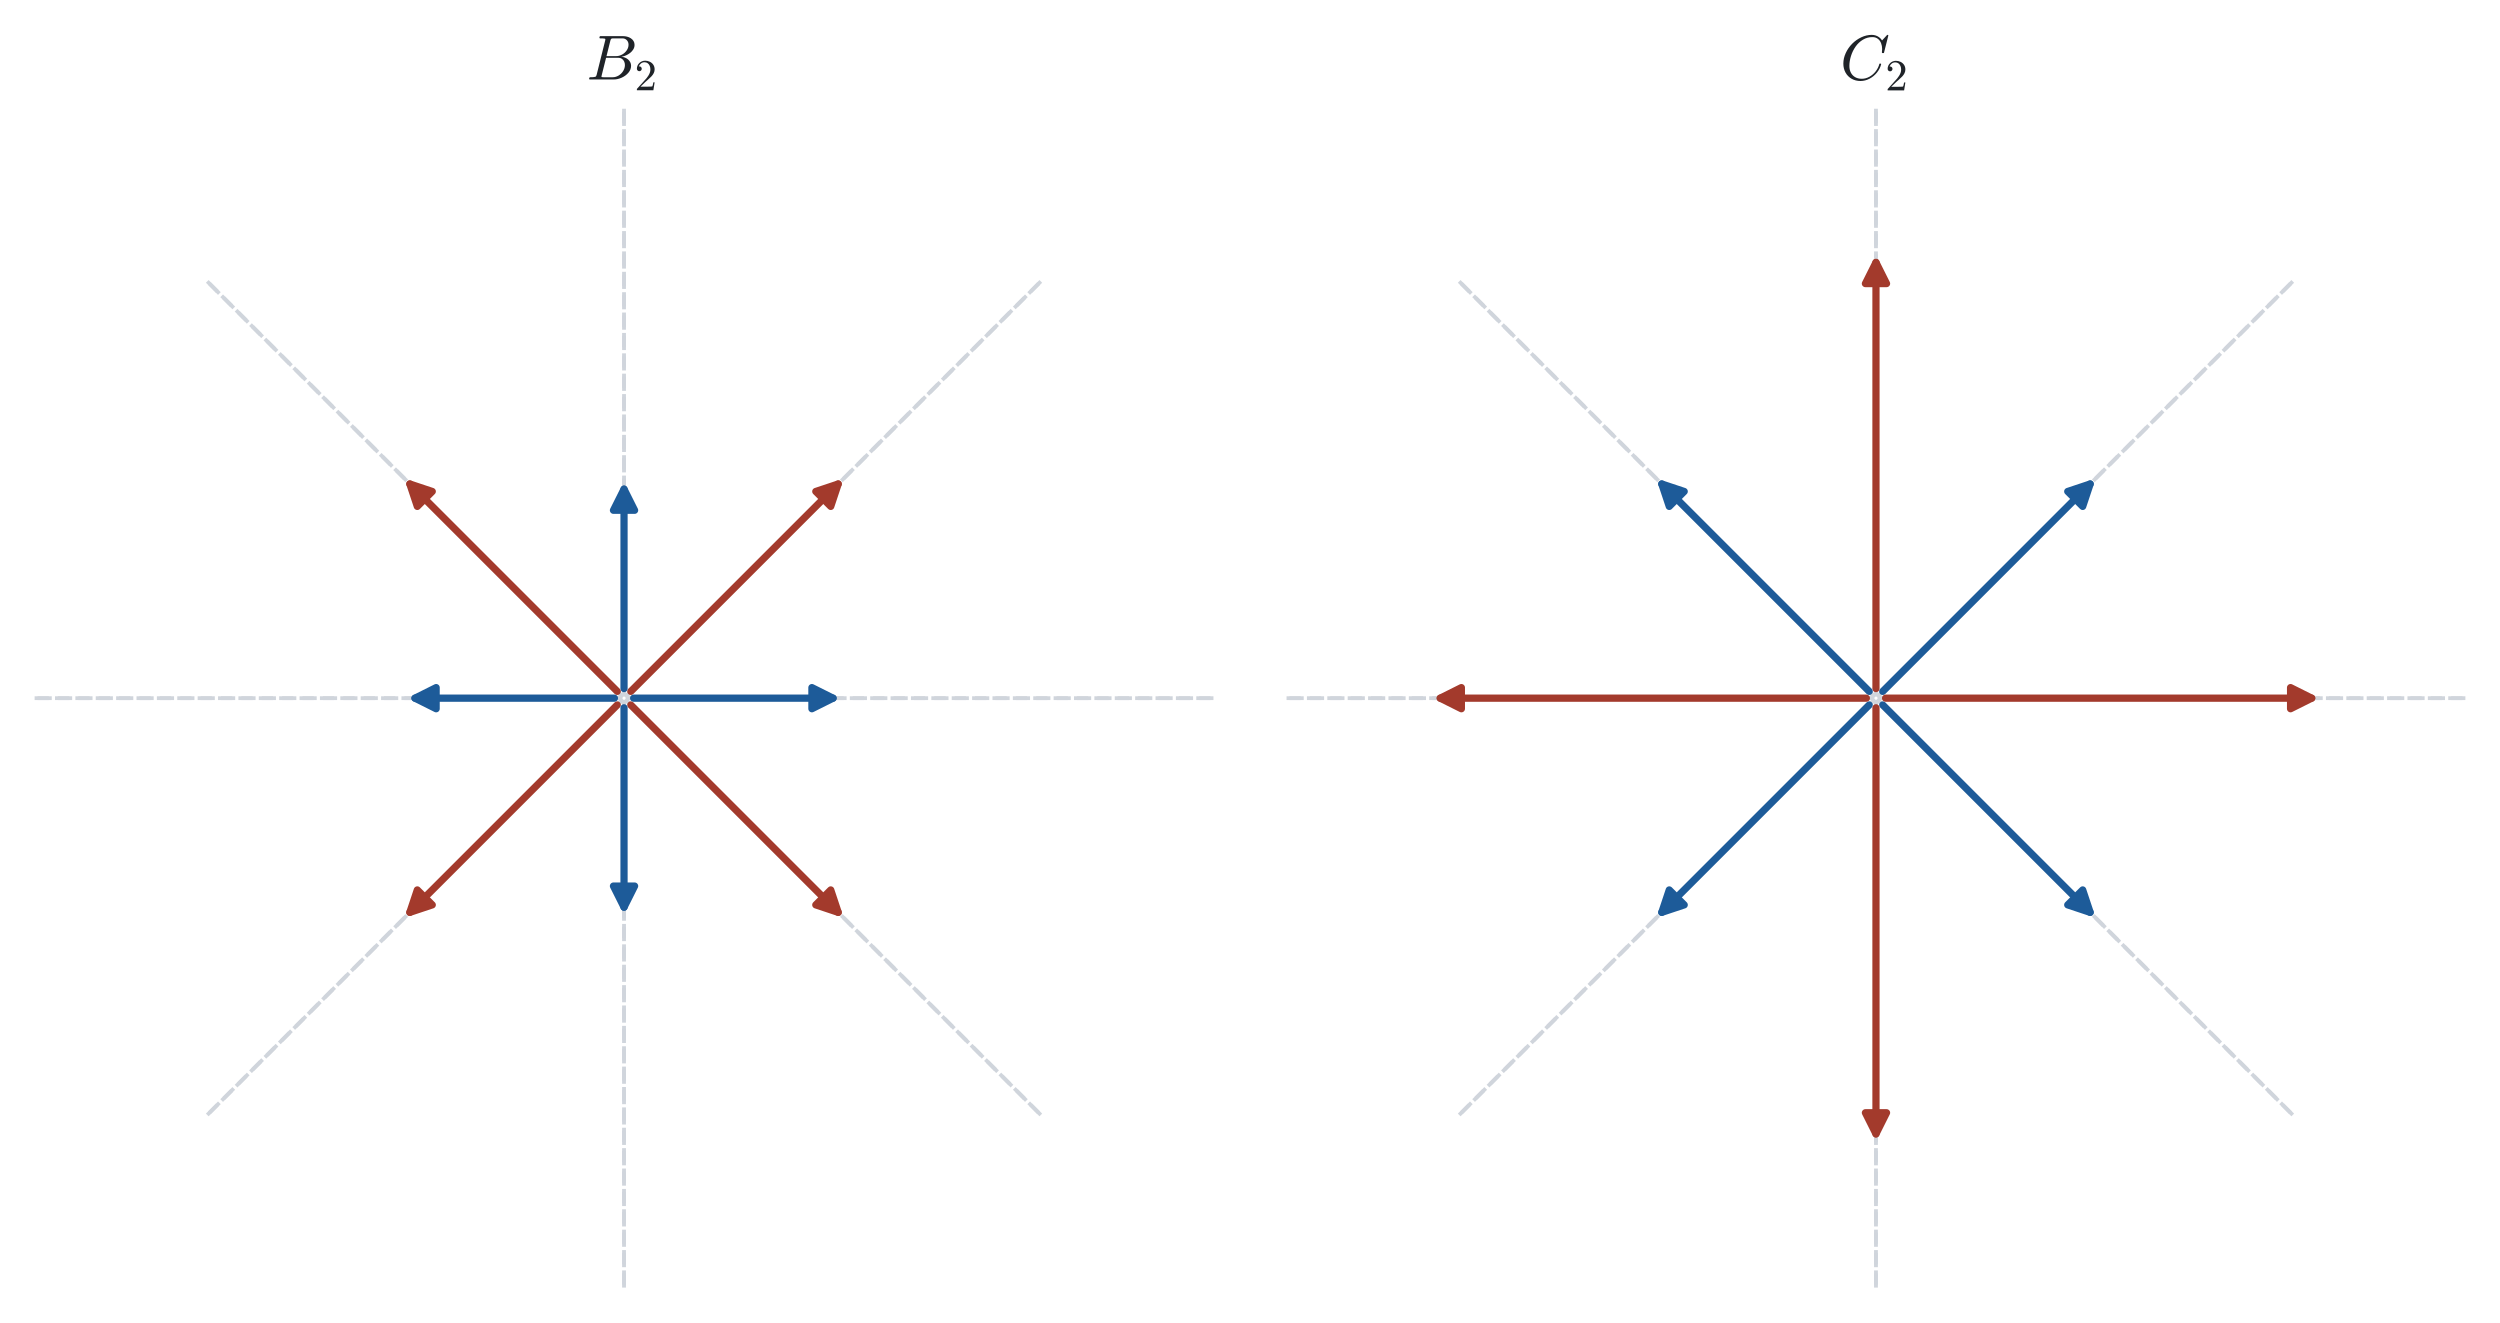
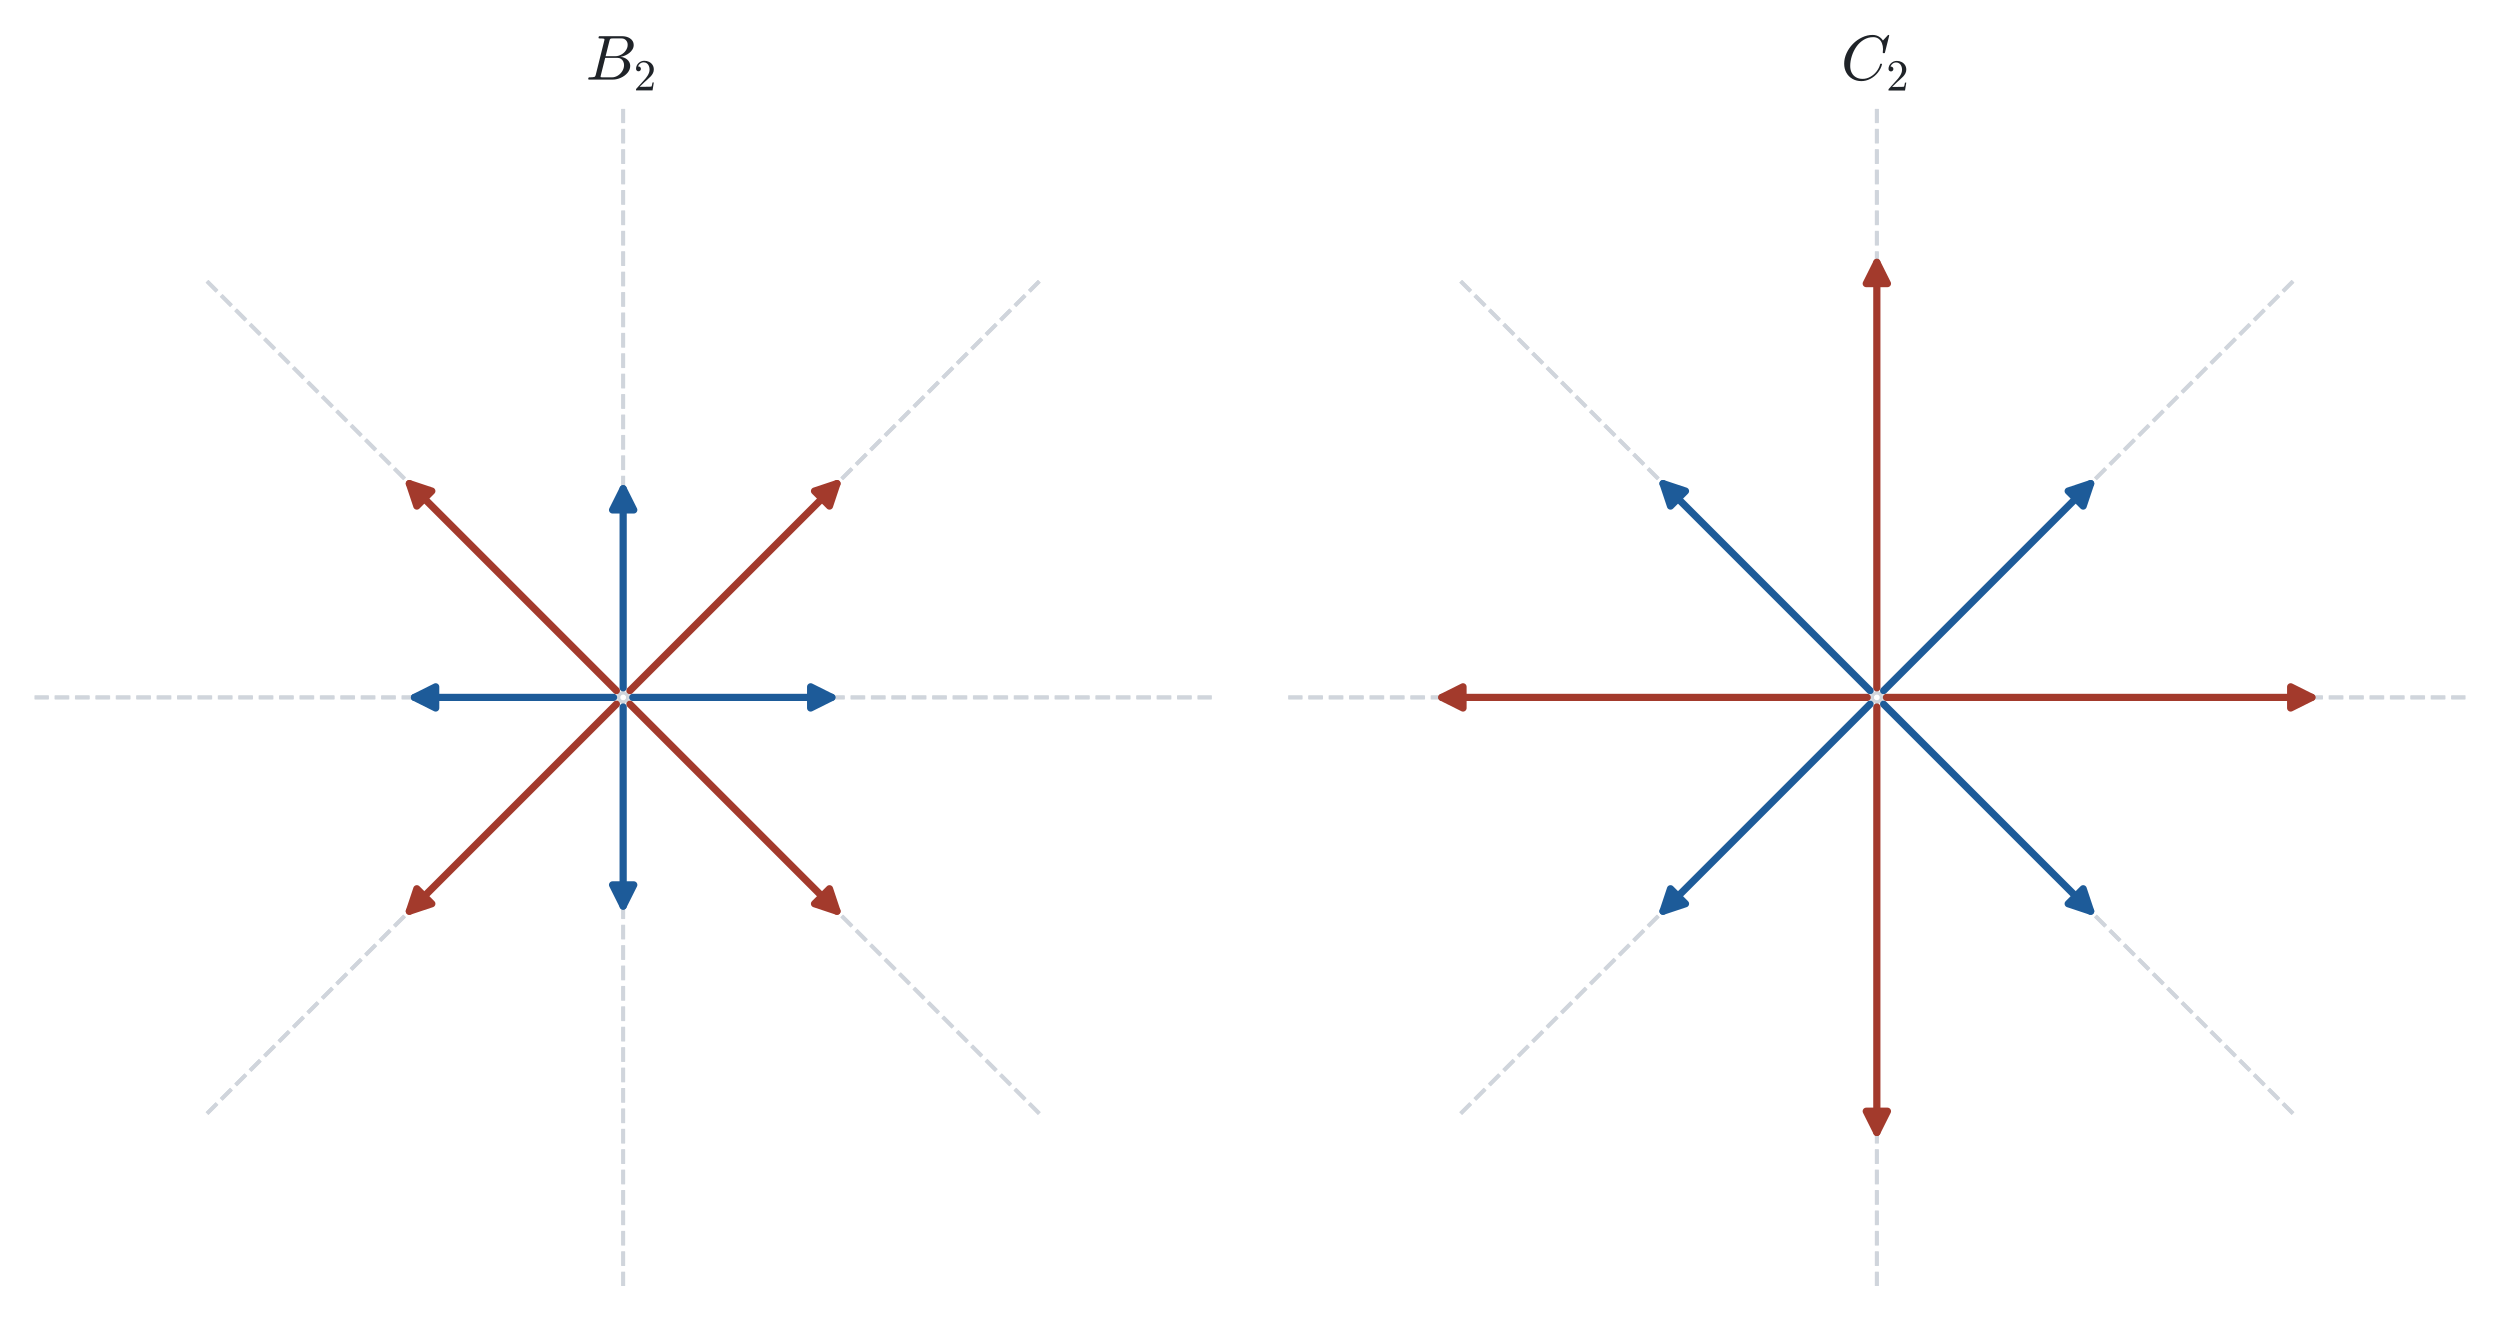
- <svg xmlns="http://www.w3.org/2000/svg" xmlns:xlink="http://www.w3.org/1999/xlink" width="520.111pt" height="275.076pt" viewBox="0 0 520.111 275.076" version="1.1">
+ <svg xmlns="http://www.w3.org/2000/svg" xmlns:xlink="http://www.w3.org/1999/xlink" width="519.391pt" height="274.356pt" viewBox="0 0 519.391 274.356" version="1.1">
  <defs>
    <style type="text/css">*{stroke-linejoin: round; stroke-linecap: butt}</style>
  </defs>
  <g id="figure_1">
    <g id="patch_1">
-       <path d="M 0 275.076  L 520.111 275.076  L 520.111 0  L 0 0  L 0 275.076  z " style="fill: none" />
+       <path d="M 0 274.356  L 519.391 274.356  L 519.391 0  L 0 0  L 0 274.356  z " style="fill: none" />
    </g>
    <g id="axes_1">
      <g id="line2d_1">
-         <path d="M 43.116 231.96  L 216.534 58.542  " clip-path="url(#pbebdeaaad3)" style="fill: none; stroke-dasharray: 2.96,1.28; stroke-dashoffset: 0; stroke: #d0d5dc; stroke-width: 0.8" />
+         <path d="M 43.011 231.346  L 215.92 58.436  " clip-path="url(#p240d7e9dfc)" style="fill: none; stroke-dasharray: 2.96,1.28; stroke-dashoffset: 0; stroke: #d0d5dc; stroke-width: 0.8" />
      </g>
      <g id="line2d_2">
-         <path d="M 216.534 231.96  L 43.116 58.542  " clip-path="url(#pbebdeaaad3)" style="fill: none; stroke-dasharray: 2.96,1.28; stroke-dashoffset: 0; stroke: #d0d5dc; stroke-width: 0.8" />
+         <path d="M 215.92 231.346  L 43.011 58.436  " clip-path="url(#p240d7e9dfc)" style="fill: none; stroke-dasharray: 2.96,1.28; stroke-dashoffset: 0; stroke: #d0d5dc; stroke-width: 0.8" />
      </g>
      <g id="line2d_3">
-         <path d="M 129.825 267.876  L 129.825 22.626  " clip-path="url(#pbebdeaaad3)" style="fill: none; stroke-dasharray: 2.96,1.28; stroke-dashoffset: 0; stroke: #d0d5dc; stroke-width: 0.8" />
+         <path d="M 129.465 267.156  L 129.465 22.626  " clip-path="url(#p240d7e9dfc)" style="fill: none; stroke-dasharray: 2.96,1.28; stroke-dashoffset: 0; stroke: #d0d5dc; stroke-width: 0.8" />
      </g>
      <g id="line2d_4">
-         <path d="M 252.451 145.251  L 7.2 145.251  " clip-path="url(#pbebdeaaad3)" style="fill: none; stroke-dasharray: 2.96,1.28; stroke-dashoffset: 0; stroke: #d0d5dc; stroke-width: 0.8" />
+         <path d="M 251.731 144.891  L 7.2 144.891  " clip-path="url(#p240d7e9dfc)" style="fill: none; stroke-dasharray: 2.96,1.28; stroke-dashoffset: 0; stroke: #d0d5dc; stroke-width: 0.8" />
      </g>
      <g id="line2d_5">
-         <path d="M 216.534 58.542  L 43.116 231.96  " clip-path="url(#pbebdeaaad3)" style="fill: none; stroke-dasharray: 2.96,1.28; stroke-dashoffset: 0; stroke: #d0d5dc; stroke-width: 0.8" />
+         <path d="M 215.92 58.436  L 43.011 231.346  " clip-path="url(#p240d7e9dfc)" style="fill: none; stroke-dasharray: 2.96,1.28; stroke-dashoffset: 0; stroke: #d0d5dc; stroke-width: 0.8" />
      </g>
      <g id="line2d_6">
-         <path d="M 43.116 58.542  L 216.534 231.96  " clip-path="url(#pbebdeaaad3)" style="fill: none; stroke-dasharray: 2.96,1.28; stroke-dashoffset: 0; stroke: #d0d5dc; stroke-width: 0.8" />
+         <path d="M 43.011 58.436  L 215.92 231.346  " clip-path="url(#p240d7e9dfc)" style="fill: none; stroke-dasharray: 2.96,1.28; stroke-dashoffset: 0; stroke: #d0d5dc; stroke-width: 0.8" />
      </g>
      <g id="line2d_7">
-         <path d="M 129.825 22.626  L 129.825 267.876  " clip-path="url(#pbebdeaaad3)" style="fill: none; stroke-dasharray: 2.96,1.28; stroke-dashoffset: 0; stroke: #d0d5dc; stroke-width: 0.8" />
+         <path d="M 129.465 22.626  L 129.465 267.156  " clip-path="url(#p240d7e9dfc)" style="fill: none; stroke-dasharray: 2.96,1.28; stroke-dashoffset: 0; stroke: #d0d5dc; stroke-width: 0.8" />
      </g>
      <g id="line2d_8">
-         <path d="M 7.2 145.251  L 252.451 145.251  " clip-path="url(#pbebdeaaad3)" style="fill: none; stroke-dasharray: 2.96,1.28; stroke-dashoffset: 0; stroke: #d0d5dc; stroke-width: 0.8" />
+         <path d="M 7.2 144.891  L 251.731 144.891  " clip-path="url(#p240d7e9dfc)" style="fill: none; stroke-dasharray: 2.96,1.28; stroke-dashoffset: 0; stroke: #d0d5dc; stroke-width: 0.8" />
      </g>
      <g id="patch_2">
-         <path d="M 131.239 146.664  Q 153.406 168.832 174.387 189.813  " style="fill: none; stroke: #a33a2c; stroke-width: 1.5; stroke-linecap: round" />
-         <path d="M 172.832 185.146  L 174.387 189.813  L 169.72 188.257  z " style="fill: #a33a2c; stroke: #a33a2c; stroke-width: 1.5; stroke-linecap: round" />
+         <path d="M 130.88 146.306  Q 152.977 168.402 173.888 189.313  " style="fill: none; stroke: #a33a2c; stroke-width: 1.5; stroke-linecap: round" />
+         <path d="M 172.332 184.646  L 173.888 189.313  L 169.221 187.758  z " style="fill: #a33a2c; stroke: #a33a2c; stroke-width: 1.5; stroke-linecap: round" />
      </g>
      <g id="patch_3">
-         <path d="M 131.239 143.837  Q 153.406 121.67 174.387 100.689  " style="fill: none; stroke: #a33a2c; stroke-width: 1.5; stroke-linecap: round" />
-         <path d="M 169.72 102.245  L 174.387 100.689  L 172.832 105.356  z " style="fill: #a33a2c; stroke: #a33a2c; stroke-width: 1.5; stroke-linecap: round" />
+         <path d="M 130.88 143.476  Q 152.977 121.379 173.888 100.469  " style="fill: none; stroke: #a33a2c; stroke-width: 1.5; stroke-linecap: round" />
+         <path d="M 169.221 102.024  L 173.888 100.469  L 172.332 105.136  z " style="fill: #a33a2c; stroke: #a33a2c; stroke-width: 1.5; stroke-linecap: round" />
      </g>
      <g id="patch_4">
-         <path d="M 131.826 145.251  Q 153.408 145.251 173.313 145.251  " style="fill: none; stroke: #1d5b99; stroke-width: 1.5; stroke-linecap: round" />
-         <path d="M 168.913 143.051  L 173.313 145.251  L 168.913 147.451  z " style="fill: #1d5b99; stroke: #1d5b99; stroke-width: 1.5; stroke-linecap: round" />
+         <path d="M 131.466 144.891  Q 152.979 144.891 172.815 144.891  " style="fill: none; stroke: #1d5b99; stroke-width: 1.5; stroke-linecap: round" />
+         <path d="M 168.415 142.691  L 172.815 144.891  L 168.415 147.091  z " style="fill: #1d5b99; stroke: #1d5b99; stroke-width: 1.5; stroke-linecap: round" />
      </g>
      <g id="patch_5">
-         <path d="M 129.825 143.25  Q 129.825 121.668 129.825 101.763  " style="fill: none; stroke: #1d5b99; stroke-width: 1.5; stroke-linecap: round" />
-         <path d="M 127.625 106.163  L 129.825 101.763  L 132.025 106.163  z " style="fill: #1d5b99; stroke: #1d5b99; stroke-width: 1.5; stroke-linecap: round" />
+         <path d="M 129.465 142.89  Q 129.465 121.377 129.465 101.541  " style="fill: none; stroke: #1d5b99; stroke-width: 1.5; stroke-linecap: round" />
+         <path d="M 127.265 105.941  L 129.465 101.541  L 131.665 105.941  z " style="fill: #1d5b99; stroke: #1d5b99; stroke-width: 1.5; stroke-linecap: round" />
      </g>
      <g id="patch_6">
-         <path d="M 128.412 143.837  Q 106.245 121.67 85.263 100.689  " style="fill: none; stroke: #a33a2c; stroke-width: 1.5; stroke-linecap: round" />
-         <path d="M 86.819 105.356  L 85.263 100.689  L 89.93 102.245  z " style="fill: #a33a2c; stroke: #a33a2c; stroke-width: 1.5; stroke-linecap: round" />
+         <path d="M 128.05 143.476  Q 105.954 121.379 85.043 100.469  " style="fill: none; stroke: #a33a2c; stroke-width: 1.5; stroke-linecap: round" />
+         <path d="M 86.599 105.136  L 85.043 100.469  L 89.71 102.024  z " style="fill: #a33a2c; stroke: #a33a2c; stroke-width: 1.5; stroke-linecap: round" />
      </g>
      <g id="patch_7">
-         <path d="M 128.412 146.664  Q 106.245 168.832 85.263 189.813  " style="fill: none; stroke: #a33a2c; stroke-width: 1.5; stroke-linecap: round" />
-         <path d="M 89.93 188.257  L 85.263 189.813  L 86.819 185.146  z " style="fill: #a33a2c; stroke: #a33a2c; stroke-width: 1.5; stroke-linecap: round" />
+         <path d="M 128.05 146.306  Q 105.954 168.402 85.043 189.313  " style="fill: none; stroke: #a33a2c; stroke-width: 1.5; stroke-linecap: round" />
+         <path d="M 89.71 187.758  L 85.043 189.313  L 86.599 184.646  z " style="fill: #a33a2c; stroke: #a33a2c; stroke-width: 1.5; stroke-linecap: round" />
      </g>
      <g id="patch_8">
-         <path d="M 127.825 145.251  Q 106.242 145.251 86.337 145.251  " style="fill: none; stroke: #1d5b99; stroke-width: 1.5; stroke-linecap: round" />
-         <path d="M 90.737 147.451  L 86.337 145.251  L 90.737 143.051  z " style="fill: #1d5b99; stroke: #1d5b99; stroke-width: 1.5; stroke-linecap: round" />
+         <path d="M 127.465 144.891  Q 105.951 144.891 86.115 144.891  " style="fill: none; stroke: #1d5b99; stroke-width: 1.5; stroke-linecap: round" />
+         <path d="M 90.515 147.091  L 86.115 144.891  L 90.515 142.691  z " style="fill: #1d5b99; stroke: #1d5b99; stroke-width: 1.5; stroke-linecap: round" />
      </g>
      <g id="patch_9">
-         <path d="M 129.825 147.252  Q 129.825 168.834 129.825 188.739  " style="fill: none; stroke: #1d5b99; stroke-width: 1.5; stroke-linecap: round" />
-         <path d="M 132.025 184.339  L 129.825 188.739  L 127.625 184.339  z " style="fill: #1d5b99; stroke: #1d5b99; stroke-width: 1.5; stroke-linecap: round" />
+         <path d="M 129.465 146.891  Q 129.465 168.405 129.465 188.241  " style="fill: none; stroke: #1d5b99; stroke-width: 1.5; stroke-linecap: round" />
+         <path d="M 131.665 183.841  L 129.465 188.241  L 127.265 183.841  z " style="fill: #1d5b99; stroke: #1d5b99; stroke-width: 1.5; stroke-linecap: round" />
      </g>
      <g id="text_1">
-         <g style="fill: #1f2328" transform="translate(122.0373 16.62562) scale(0.132 -0.132)">
+         <g style="fill: #1f2328" transform="translate(121.6773 16.62562) scale(0.132 -0.132)">
          <defs>
            <path id="Cmmi10-42" d="M 319 0  Q 256 0 256 84  Q 259 100 268 137  Q 278 175 293 200  Q 309 225 341 225  Q 522 225 656 234  Q 791 244 884 269  Q 959 297 1006 441  L 1881 3956  Q 1894 4019 1894 4044  Q 1894 4113 1819 4122  Q 1697 4147 1356 4147  Q 1294 4147 1294 4231  Q 1297 4247 1306 4286  Q 1316 4325 1333 4348  Q 1350 4372 1375 4372  L 3669 4372  Q 3878 4372 4083 4320  Q 4288 4269 4461 4156  Q 4634 4044 4736 3876  Q 4838 3709 4838 3488  Q 4838 3247 4714 3040  Q 4591 2834 4395 2681  Q 4200 2528 3973 2429  Q 3747 2331 3500 2284  Q 3675 2284 3854 2215  Q 4034 2147 4175 2028  Q 4316 1909 4402 1743  Q 4488 1578 4488 1388  Q 4488 1003 4219 684  Q 3950 366 3542 183  Q 3134 0 2753 0  L 319 0  z M 1497 275  Q 1497 225 1716 225  L 2631 225  Q 2944 225 3231 398  Q 3519 572 3692 859  Q 3866 1147 3866 1459  Q 3866 1650 3786 1820  Q 3706 1991 3556 2089  Q 3406 2188 3213 2188  L 1966 2188  L 1522 416  Q 1497 328 1497 275  z M 2009 2356  L 2981 2356  Q 3288 2356 3577 2512  Q 3866 2669 4048 2937  Q 4231 3206 4231 3506  Q 4231 3784 4057 3965  Q 3884 4147 3609 4147  L 2731 4147  Q 2559 4147 2500 4115  Q 2441 4084 2400 3928  L 2009 2356  z " transform="scale(0.015625)" />
            <path id="Cmr10-32" d="M 319 0  L 319 172  Q 319 188 331 206  L 1325 1306  Q 1550 1550 1690 1715  Q 1831 1881 1968 2097  Q 2106 2313 2186 2536  Q 2266 2759 2266 3009  Q 2266 3272 2169 3511  Q 2072 3750 1880 3894  Q 1688 4038 1416 4038  Q 1138 4038 916 3870  Q 694 3703 603 3438  Q 628 3444 672 3444  Q 816 3444 917 3347  Q 1019 3250 1019 3097  Q 1019 2950 917 2848  Q 816 2747 672 2747  Q 522 2747 420 2851  Q 319 2956 319 3097  Q 319 3338 409 3548  Q 500 3759 670 3923  Q 841 4088 1055 4175  Q 1269 4263 1509 4263  Q 1875 4263 2190 4108  Q 2506 3953 2690 3670  Q 2875 3388 2875 3009  Q 2875 2731 2753 2481  Q 2631 2231 2440 2026  Q 2250 1822 1953 1562  Q 1656 1303 1563 1216  L 838 519  L 1453 519  Q 1906 519 2211 526  Q 2516 534 2534 550  Q 2609 631 2688 1141  L 2875 1141  L 2694 0  L 319 0  z " transform="scale(0.015625)" />
          </defs>
          <use xlink:href="#Cmmi10-42" transform="translate(0 0.6875)" />
          <use xlink:href="#Cmr10-32" transform="translate(75.78125 -16.31875) scale(0.7)" />
        </g>
      </g>
    </g>
    <g id="axes_2">
      <g id="line2d_9">
-         <path d="M 476.994 231.96  L 303.576 58.542  " clip-path="url(#pb93f40c44c)" style="fill: none; stroke-dasharray: 2.96,1.28; stroke-dashoffset: 0; stroke: #d0d5dc; stroke-width: 0.8" />
+         <path d="M 476.38 231.346  L 303.471 58.436  " clip-path="url(#p0e38c720e1)" style="fill: none; stroke-dasharray: 2.96,1.28; stroke-dashoffset: 0; stroke: #d0d5dc; stroke-width: 0.8" />
      </g>
      <g id="line2d_10">
-         <path d="M 303.576 231.96  L 476.994 58.542  " clip-path="url(#pb93f40c44c)" style="fill: none; stroke-dasharray: 2.96,1.28; stroke-dashoffset: 0; stroke: #d0d5dc; stroke-width: 0.8" />
+         <path d="M 303.471 231.346  L 476.38 58.436  " clip-path="url(#p0e38c720e1)" style="fill: none; stroke-dasharray: 2.96,1.28; stroke-dashoffset: 0; stroke: #d0d5dc; stroke-width: 0.8" />
      </g>
      <g id="line2d_11">
-         <path d="M 390.285 267.876  L 390.285 22.626  " clip-path="url(#pb93f40c44c)" style="fill: none; stroke-dasharray: 2.96,1.28; stroke-dashoffset: 0; stroke: #d0d5dc; stroke-width: 0.8" />
+         <path d="M 389.925 267.156  L 389.925 22.626  " clip-path="url(#p0e38c720e1)" style="fill: none; stroke-dasharray: 2.96,1.28; stroke-dashoffset: 0; stroke: #d0d5dc; stroke-width: 0.8" />
      </g>
      <g id="line2d_12">
-         <path d="M 512.911 145.251  L 267.66 145.251  " clip-path="url(#pb93f40c44c)" style="fill: none; stroke-dasharray: 2.96,1.28; stroke-dashoffset: 0; stroke: #d0d5dc; stroke-width: 0.8" />
+         <path d="M 512.191 144.891  L 267.66 144.891  " clip-path="url(#p0e38c720e1)" style="fill: none; stroke-dasharray: 2.96,1.28; stroke-dashoffset: 0; stroke: #d0d5dc; stroke-width: 0.8" />
      </g>
      <g id="line2d_13">
-         <path d="M 476.994 58.542  L 303.576 231.96  " clip-path="url(#pb93f40c44c)" style="fill: none; stroke-dasharray: 2.96,1.28; stroke-dashoffset: 0; stroke: #d0d5dc; stroke-width: 0.8" />
+         <path d="M 476.38 58.436  L 303.471 231.346  " clip-path="url(#p0e38c720e1)" style="fill: none; stroke-dasharray: 2.96,1.28; stroke-dashoffset: 0; stroke: #d0d5dc; stroke-width: 0.8" />
      </g>
      <g id="line2d_14">
-         <path d="M 303.576 58.542  L 476.994 231.96  " clip-path="url(#pb93f40c44c)" style="fill: none; stroke-dasharray: 2.96,1.28; stroke-dashoffset: 0; stroke: #d0d5dc; stroke-width: 0.8" />
+         <path d="M 303.471 58.436  L 476.38 231.346  " clip-path="url(#p0e38c720e1)" style="fill: none; stroke-dasharray: 2.96,1.28; stroke-dashoffset: 0; stroke: #d0d5dc; stroke-width: 0.8" />
      </g>
      <g id="line2d_15">
-         <path d="M 390.285 22.626  L 390.285 267.876  " clip-path="url(#pb93f40c44c)" style="fill: none; stroke-dasharray: 2.96,1.28; stroke-dashoffset: 0; stroke: #d0d5dc; stroke-width: 0.8" />
+         <path d="M 389.925 22.626  L 389.925 267.156  " clip-path="url(#p0e38c720e1)" style="fill: none; stroke-dasharray: 2.96,1.28; stroke-dashoffset: 0; stroke: #d0d5dc; stroke-width: 0.8" />
      </g>
      <g id="line2d_16">
-         <path d="M 267.66 145.251  L 512.911 145.251  " clip-path="url(#pb93f40c44c)" style="fill: none; stroke-dasharray: 2.96,1.28; stroke-dashoffset: 0; stroke: #d0d5dc; stroke-width: 0.8" />
+         <path d="M 267.66 144.891  L 512.191 144.891  " clip-path="url(#p0e38c720e1)" style="fill: none; stroke-dasharray: 2.96,1.28; stroke-dashoffset: 0; stroke: #d0d5dc; stroke-width: 0.8" />
      </g>
      <g id="patch_10">
-         <path d="M 391.699 143.837  Q 413.866 121.67 434.847 100.689  " style="fill: none; stroke: #1d5b99; stroke-width: 1.5; stroke-linecap: round" />
-         <path d="M 430.18 102.245  L 434.847 100.689  L 433.292 105.356  z " style="fill: #1d5b99; stroke: #1d5b99; stroke-width: 1.5; stroke-linecap: round" />
+         <path d="M 391.34 143.476  Q 413.437 121.379 434.348 100.469  " style="fill: none; stroke: #1d5b99; stroke-width: 1.5; stroke-linecap: round" />
+         <path d="M 429.681 102.024  L 434.348 100.469  L 432.792 105.136  z " style="fill: #1d5b99; stroke: #1d5b99; stroke-width: 1.5; stroke-linecap: round" />
      </g>
      <g id="patch_11">
-         <path d="M 391.699 146.664  Q 413.866 168.832 434.847 189.813  " style="fill: none; stroke: #1d5b99; stroke-width: 1.5; stroke-linecap: round" />
-         <path d="M 433.292 185.146  L 434.847 189.813  L 430.18 188.257  z " style="fill: #1d5b99; stroke: #1d5b99; stroke-width: 1.5; stroke-linecap: round" />
+         <path d="M 391.34 146.306  Q 413.437 168.402 434.348 189.313  " style="fill: none; stroke: #1d5b99; stroke-width: 1.5; stroke-linecap: round" />
+         <path d="M 432.792 184.646  L 434.348 189.313  L 429.681 187.758  z " style="fill: #1d5b99; stroke: #1d5b99; stroke-width: 1.5; stroke-linecap: round" />
      </g>
      <g id="patch_12">
-         <path d="M 392.286 145.251  Q 437.45 145.251 480.938 145.251  " style="fill: none; stroke: #a33a2c; stroke-width: 1.5; stroke-linecap: round" />
-         <path d="M 476.538 143.051  L 480.938 145.251  L 476.538 147.451  z " style="fill: #a33a2c; stroke: #a33a2c; stroke-width: 1.5; stroke-linecap: round" />
+         <path d="M 391.926 144.891  Q 436.952 144.891 480.301 144.891  " style="fill: none; stroke: #a33a2c; stroke-width: 1.5; stroke-linecap: round" />
+         <path d="M 475.901 142.691  L 480.301 144.891  L 475.901 147.091  z " style="fill: #a33a2c; stroke: #a33a2c; stroke-width: 1.5; stroke-linecap: round" />
      </g>
      <g id="patch_13">
-         <path d="M 390.285 143.25  Q 390.285 98.086 390.285 54.598  " style="fill: none; stroke: #a33a2c; stroke-width: 1.5; stroke-linecap: round" />
-         <path d="M 388.085 58.998  L 390.285 54.598  L 392.485 58.998  z " style="fill: #a33a2c; stroke: #a33a2c; stroke-width: 1.5; stroke-linecap: round" />
+         <path d="M 389.925 142.89  Q 389.925 97.864 389.925 54.515  " style="fill: none; stroke: #a33a2c; stroke-width: 1.5; stroke-linecap: round" />
+         <path d="M 387.725 58.915  L 389.925 54.515  L 392.125 58.915  z " style="fill: #a33a2c; stroke: #a33a2c; stroke-width: 1.5; stroke-linecap: round" />
      </g>
      <g id="patch_14">
-         <path d="M 388.872 143.837  Q 366.705 121.67 345.723 100.689  " style="fill: none; stroke: #1d5b99; stroke-width: 1.5; stroke-linecap: round" />
-         <path d="M 347.279 105.356  L 345.723 100.689  L 350.39 102.245  z " style="fill: #1d5b99; stroke: #1d5b99; stroke-width: 1.5; stroke-linecap: round" />
+         <path d="M 388.51 143.476  Q 366.414 121.379 345.503 100.469  " style="fill: none; stroke: #1d5b99; stroke-width: 1.5; stroke-linecap: round" />
+         <path d="M 347.059 105.136  L 345.503 100.469  L 350.17 102.024  z " style="fill: #1d5b99; stroke: #1d5b99; stroke-width: 1.5; stroke-linecap: round" />
      </g>
      <g id="patch_15">
-         <path d="M 388.872 146.664  Q 366.705 168.832 345.723 189.813  " style="fill: none; stroke: #1d5b99; stroke-width: 1.5; stroke-linecap: round" />
-         <path d="M 350.39 188.257  L 345.723 189.813  L 347.279 185.146  z " style="fill: #1d5b99; stroke: #1d5b99; stroke-width: 1.5; stroke-linecap: round" />
+         <path d="M 388.51 146.306  Q 366.414 168.402 345.503 189.313  " style="fill: none; stroke: #1d5b99; stroke-width: 1.5; stroke-linecap: round" />
+         <path d="M 350.17 187.758  L 345.503 189.313  L 347.059 184.646  z " style="fill: #1d5b99; stroke: #1d5b99; stroke-width: 1.5; stroke-linecap: round" />
      </g>
      <g id="patch_16">
-         <path d="M 388.285 145.251  Q 343.12 145.251 299.633 145.251  " style="fill: none; stroke: #a33a2c; stroke-width: 1.5; stroke-linecap: round" />
-         <path d="M 304.033 147.451  L 299.633 145.251  L 304.033 143.051  z " style="fill: #a33a2c; stroke: #a33a2c; stroke-width: 1.5; stroke-linecap: round" />
+         <path d="M 387.925 144.891  Q 342.899 144.891 299.549 144.891  " style="fill: none; stroke: #a33a2c; stroke-width: 1.5; stroke-linecap: round" />
+         <path d="M 303.949 147.091  L 299.549 144.891  L 303.949 142.691  z " style="fill: #a33a2c; stroke: #a33a2c; stroke-width: 1.5; stroke-linecap: round" />
      </g>
      <g id="patch_17">
-         <path d="M 390.285 147.252  Q 390.285 192.416 390.285 235.903  " style="fill: none; stroke: #a33a2c; stroke-width: 1.5; stroke-linecap: round" />
-         <path d="M 392.485 231.503  L 390.285 235.903  L 388.085 231.503  z " style="fill: #a33a2c; stroke: #a33a2c; stroke-width: 1.5; stroke-linecap: round" />
+         <path d="M 389.925 146.891  Q 389.925 191.918 389.925 235.267  " style="fill: none; stroke: #a33a2c; stroke-width: 1.5; stroke-linecap: round" />
+         <path d="M 392.125 230.867  L 389.925 235.267  L 387.725 230.867  z " style="fill: #a33a2c; stroke: #a33a2c; stroke-width: 1.5; stroke-linecap: round" />
      </g>
      <g id="text_2">
-         <g style="fill: #1f2328" transform="translate(382.8273 16.62562) scale(0.132 -0.132)">
+         <g style="fill: #1f2328" transform="translate(382.4673 16.62562) scale(0.132 -0.132)">
          <defs>
            <path id="Cmmi10-43" d="M 934 1381  Q 934 997 1082 705  Q 1231 413 1514 248  Q 1797 84 2181 84  Q 2584 84 2957 290  Q 3331 497 3595 842  Q 3859 1188 3956 1575  Q 3969 1613 4006 1613  L 4084 1613  Q 4109 1613 4125 1595  Q 4141 1578 4141 1556  Q 4141 1550 4134 1538  Q 4025 1094 3711 705  Q 3397 316 2959 87  Q 2522 -141 2059 -141  Q 1559 -141 1162 84  Q 766 309 545 709  Q 325 1109 325 1613  Q 325 2150 565 2676  Q 806 3203 1212 3614  Q 1619 4025 2139 4269  Q 2659 4513 3194 4513  Q 3406 4513 3600 4448  Q 3794 4384 3959 4253  Q 4125 4122 4231 3950  L 4738 4500  Q 4738 4513 4769 4513  L 4806 4513  Q 4831 4513 4847 4491  Q 4863 4469 4863 4447  L 4428 2719  Q 4428 2675 4378 2675  L 4263 2675  Q 4213 2675 4213 2747  Q 4238 2888 4238 3084  Q 4238 3397 4131 3673  Q 4025 3950 3801 4119  Q 3578 4288 3256 4288  Q 2734 4288 2300 4025  Q 1866 3763 1564 3336  Q 1263 2909 1098 2389  Q 934 1869 934 1381  z " transform="scale(0.015625)" />
          </defs>
          <use xlink:href="#Cmmi10-43" transform="translate(0 0.484375)" />
          <use xlink:href="#Cmr10-32" transform="translate(71.38672 -16.52188) scale(0.7)" />
        </g>
      </g>
    </g>
  </g>
  <defs>
-     <clipPath id="pbebdeaaad3">
-       <rect x="7.2" y="22.626" width="245.251" height="245.251" />
+     <clipPath id="p240d7e9dfc">
+       <rect x="7.2" y="22.626" width="244.531" height="244.531" />
    </clipPath>
-     <clipPath id="pb93f40c44c">
-       <rect x="267.66" y="22.626" width="245.251" height="245.251" />
+     <clipPath id="p0e38c720e1">
+       <rect x="267.66" y="22.626" width="244.531" height="244.531" />
    </clipPath>
  </defs>
</svg>
